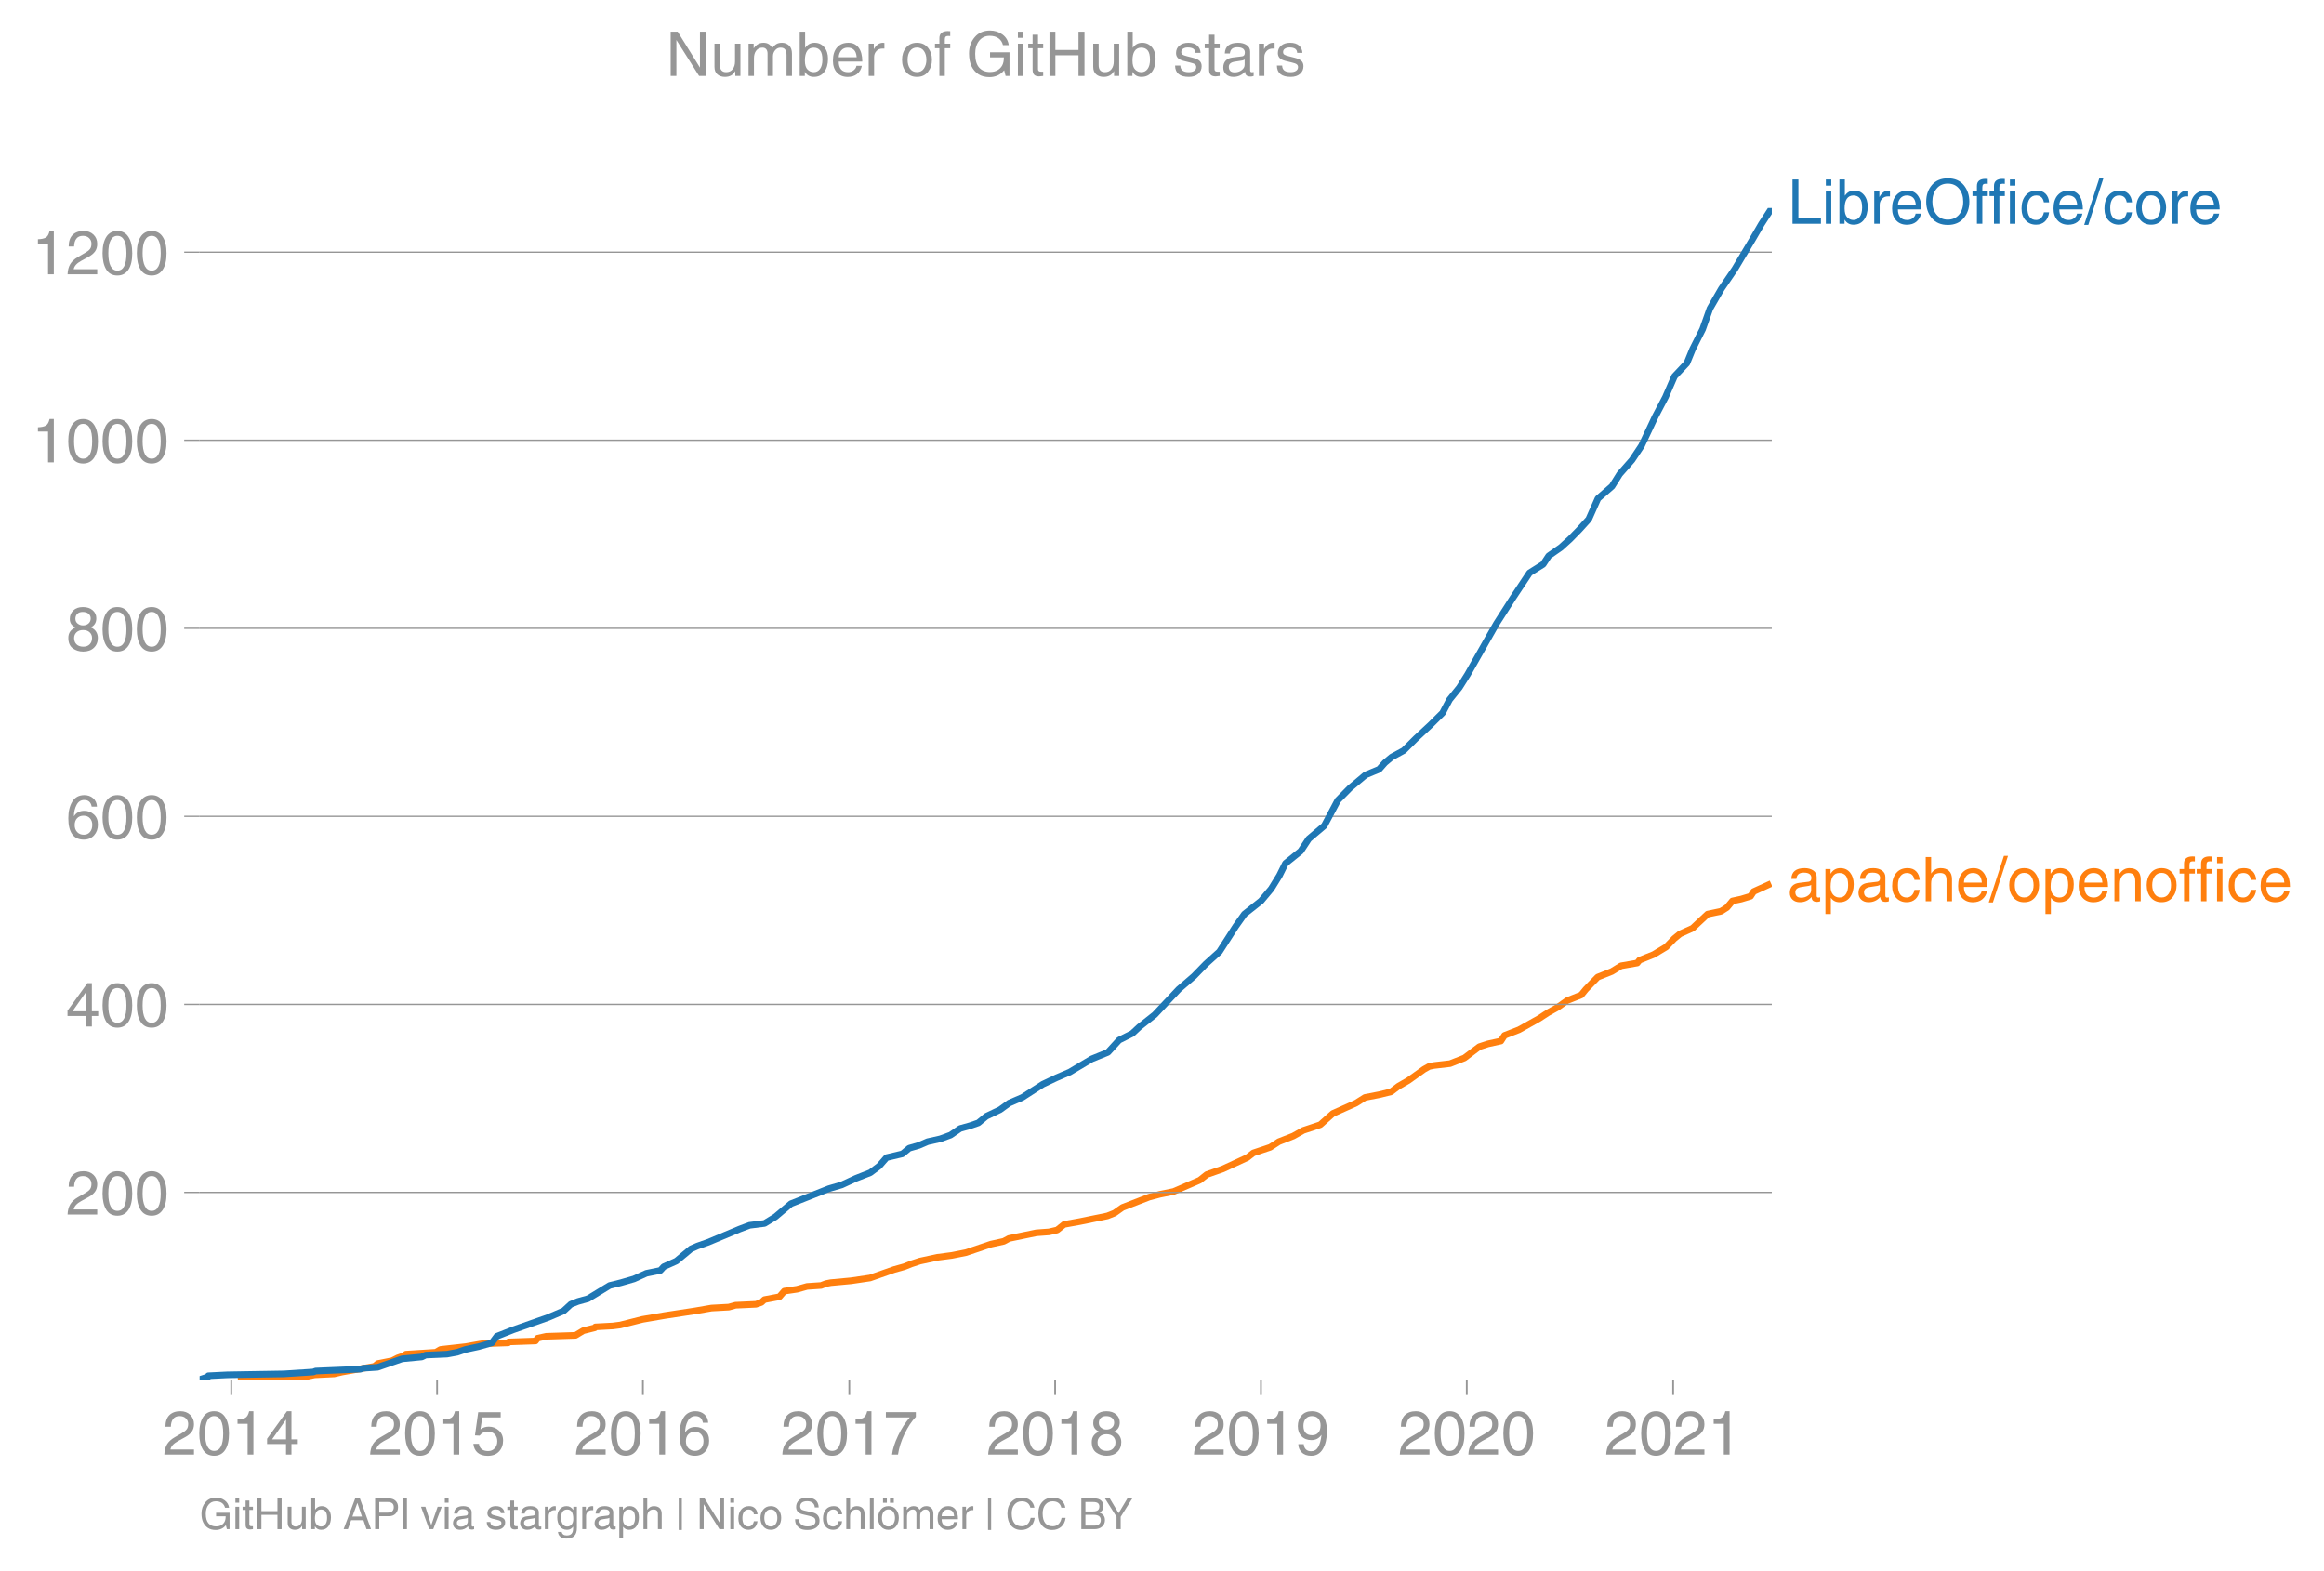
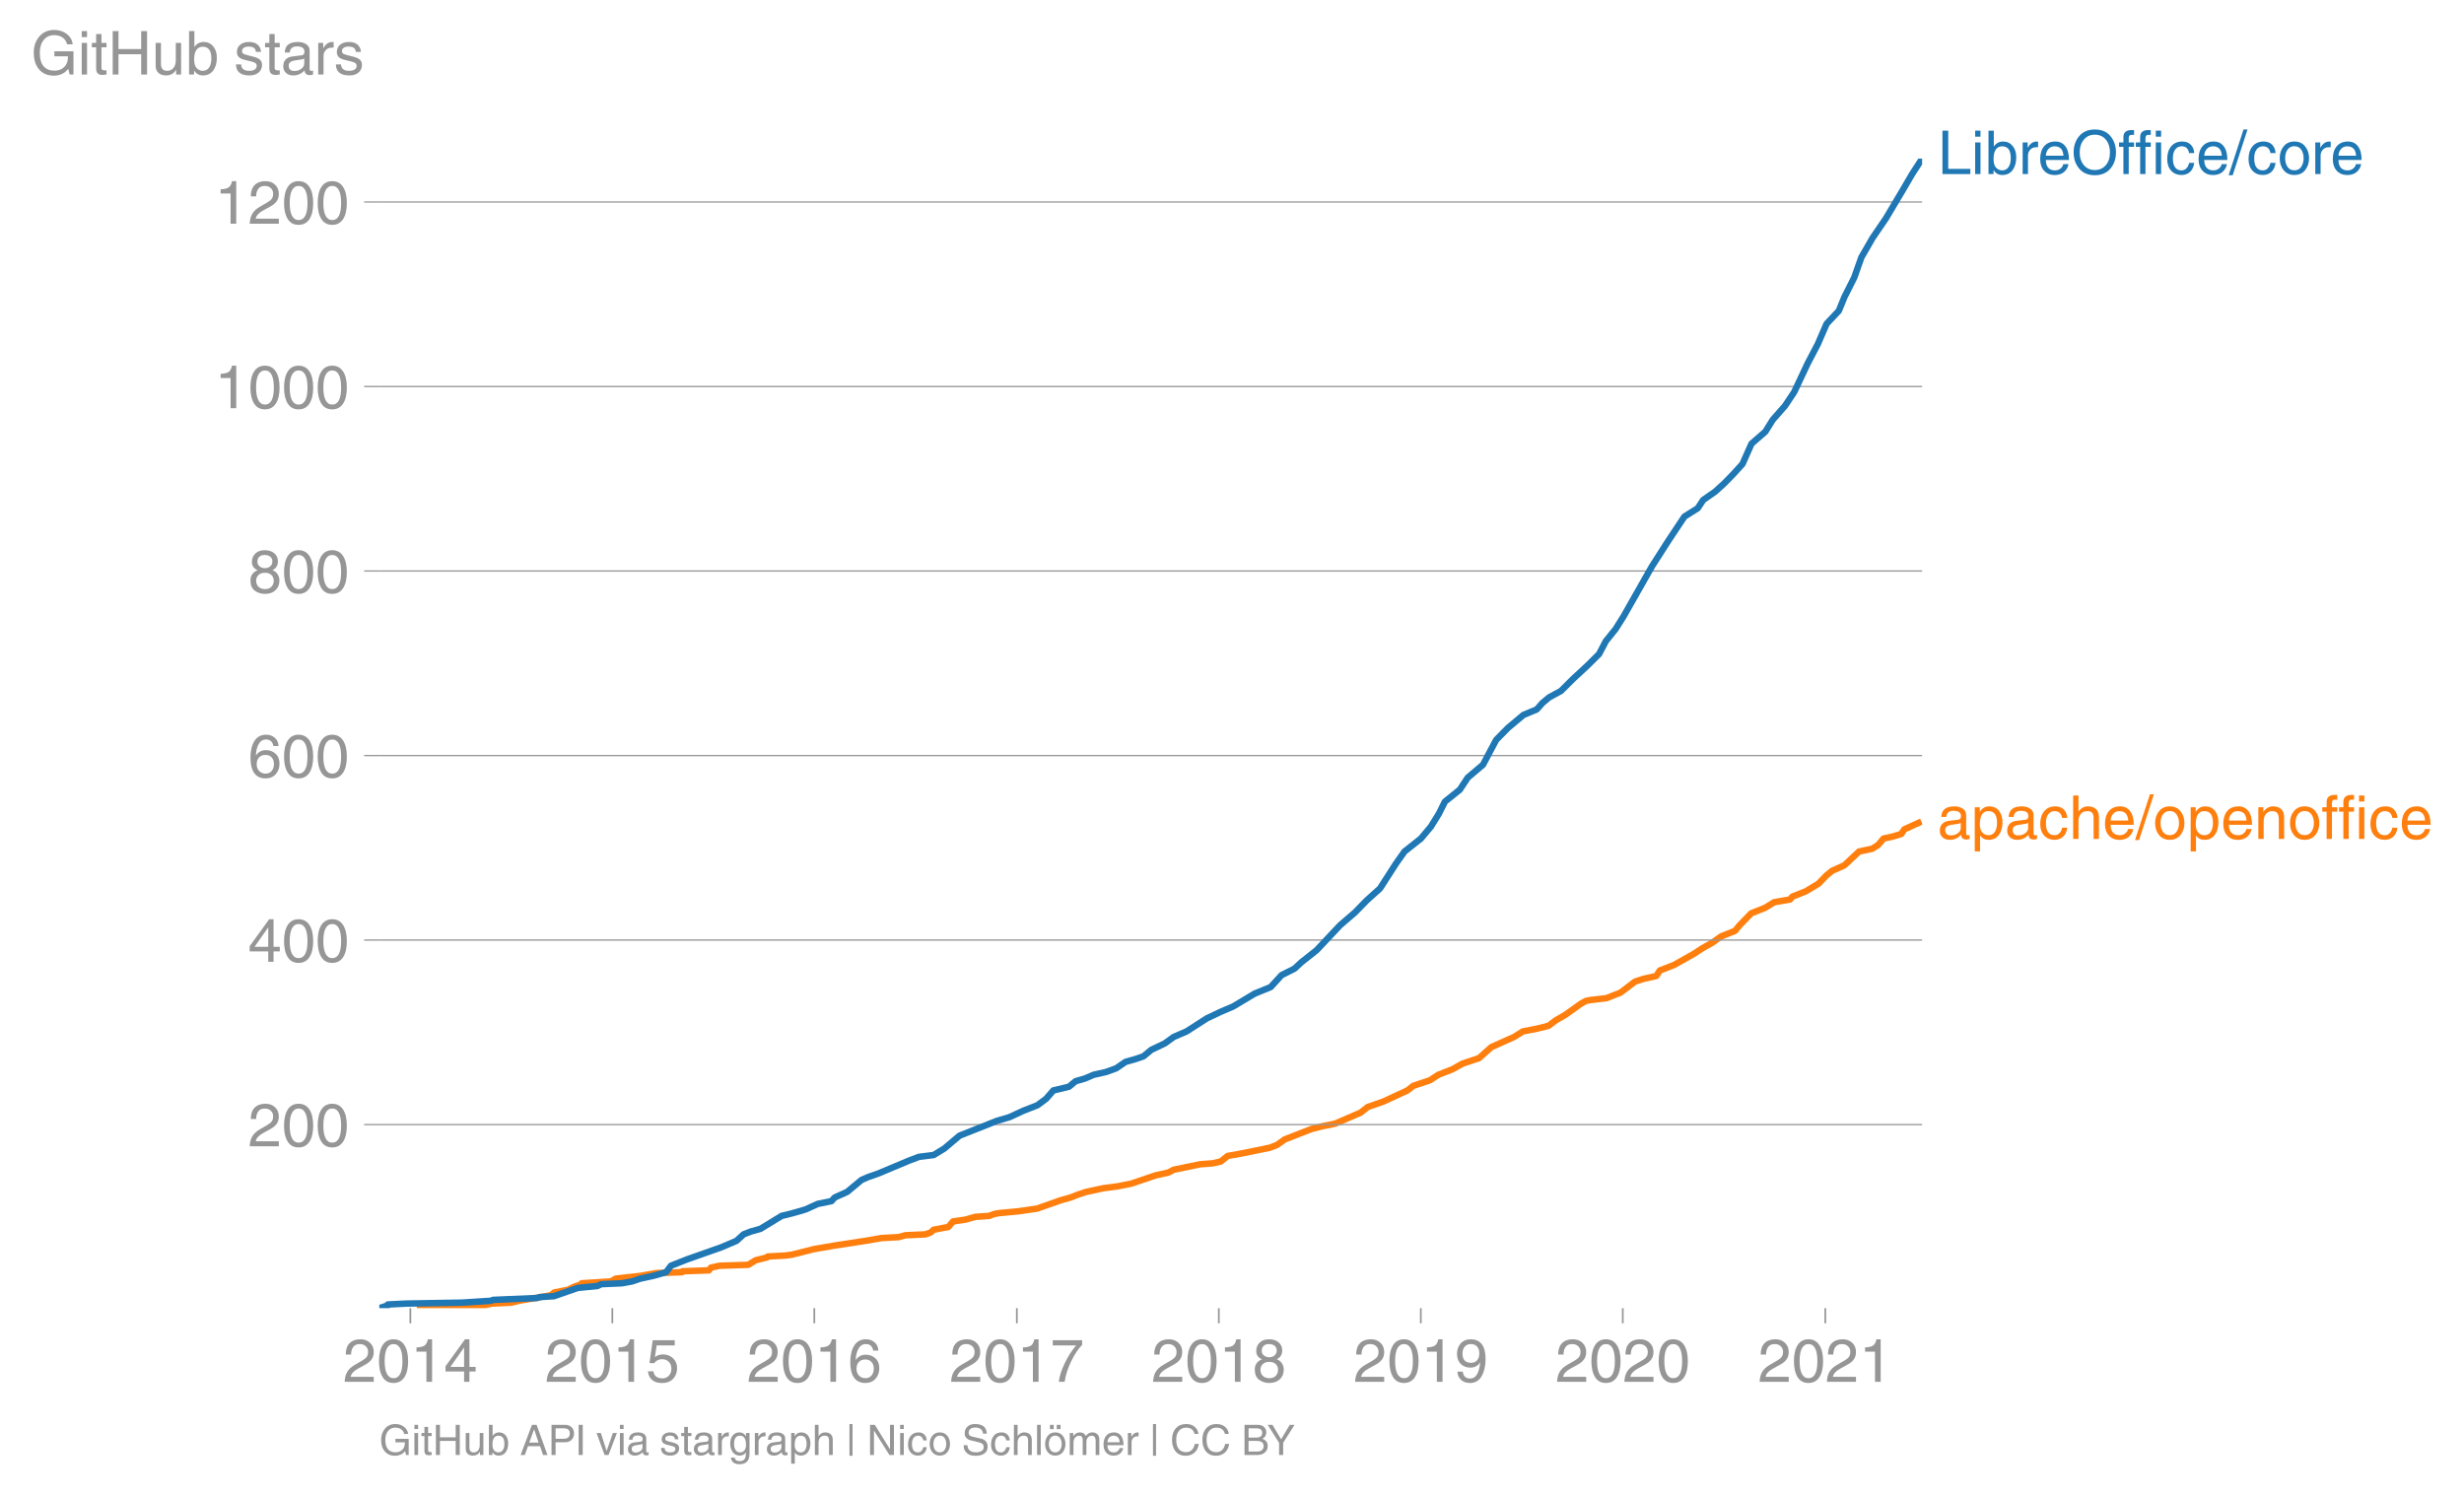
- <svg xmlns="http://www.w3.org/2000/svg" xmlns:xlink="http://www.w3.org/1999/xlink" height="475.58" viewBox="0 0 527.892 356.685" width="703.857">
+ <svg xmlns="http://www.w3.org/2000/svg" xmlns:xlink="http://www.w3.org/1999/xlink" height="461.542" viewBox="0 0 570.347 346.156" width="760.463">
  <defs>
    <style>*{stroke-linecap:butt;stroke-linejoin:round}</style>
  </defs>
  <g id="figure_1">
-     <path d="M0 356.685h527.892V0H0z" style="fill:none" id="patch_1" />
+     <path d="M0 346.156h570.347V0H0z" style="fill:none" id="patch_1" />
    <g id="axes_1">
-       <path d="M45.341 313.361h357.12V47.25H45.341z" style="fill:none" id="patch_2" />
-       <path clip-path="url(#p7c54fae172)" d="m54.774 313.361 8.078-.213 2.554-.214 4.014-.213 2.031-.427 4.441-.214 1.829-.427 7.317-1.282.788-.64 3.25-.641 1.256-.64 1.86-.642.007-.213 6.788-.427 1.082-.641 5.712-.64 3.622-.641 6.03-.214.114-.214 6.092-.213.482-.64 1.975-.428 6.641-.214 1.768-1.067 2.596-.641.144-.214 3.953-.213 1.677-.214 5.072-1.281 4.965-.855 6.99-1.067 3.716-.641 3.927-.214 1.527-.427 4.644-.213 1.242-.428.682-.64 3.404-.641 1.11-1.281 2.885-.428 2.276-.64 3.186-.214 1.112-.427 1.086-.214 4.594-.427 4.347-.64 5.463-1.923 2.288-.64 1.617-.641 1.942-.64 3.97-.855 3.255-.427 3.237-.641 5.667-1.922 2.916-.64 1.188-.642 6.199-1.281 2.89-.214 1.853-.427 1.607-1.281 3.56-.64 6.246-1.282 1.614-.641 1.809-1.281 6.051-2.35 2.415-.64 3.161-.641 5.917-2.563 1.615-1.282 3.659-1.281 5.541-2.563 1.371-1.068 3.826-1.281 1.98-1.282 3.278-1.281 2.271-1.281 3.841-1.282 2.88-2.563 5.256-2.35 2.03-1.28 3.317-.641 2.6-.641 1.7-1.281 2.224-1.282 3.59-2.563 1.14-.64 1.052-.214 3.7-.427 3.261-1.282 3.389-2.562 1.964-.641 2.93-.64.825-1.282 3.293-1.282 4.564-2.563 1.957-1.281 2.285-1.282 2.113-1.495 3.206-1.281 1.047-1.281 2.695-2.777 3.224-1.281 2.082-1.282 3.688-.64.503-.641 3.206-1.282 2.84-1.708 1.856-1.922 1.31-1.068 2.843-1.282 3.417-3.203 3.047-.641 1.354-.854 1.245-1.495 1.99-.427 2.127-.641.7-1.068 3.278-1.495h0" style="fill:none;stroke:#ff7f0e;stroke-linecap:square;stroke-width:1.5" id="line2d_1" />
+       <path d="M87.796 302.833h357.12V36.721H87.796z" style="fill:none" id="patch_2" />
+       <path clip-path="url(#p7bb3f7dc6f)" d="m97.229 302.833 8.078-.213 2.554-.214 4.014-.214 2.031-.427 4.441-.213 1.829-.428 7.317-1.28.788-.642 3.25-.64 1.256-.641 1.86-.64.007-.214 6.788-.428 1.082-.64 5.712-.641 3.622-.64 6.03-.214.114-.214 6.092-.213.482-.641 1.975-.427 6.641-.214 1.768-1.068 2.596-.64.144-.214 3.953-.214 1.677-.213 5.072-1.282 4.965-.854 6.99-1.068 3.716-.64 3.927-.214 1.527-.427 4.644-.214 1.242-.427.682-.64 3.404-.641 1.11-1.282 2.885-.427 2.276-.64 3.186-.214 1.112-.427 1.086-.214 4.594-.427 4.347-.64 5.463-1.923 2.288-.64 1.617-.641 1.942-.641 3.97-.854 3.255-.428 3.237-.64 5.667-1.922 2.916-.641 1.188-.64 6.199-1.282 2.89-.214 1.853-.427 1.607-1.281 3.56-.641 6.246-1.282 1.614-.64 1.809-1.282 6.051-2.35 2.415-.64 3.161-.64 5.917-2.563 1.615-1.282 3.659-1.281 5.541-2.563 1.371-1.068 3.826-1.281 1.98-1.282 3.278-1.281 2.271-1.282 3.841-1.281 2.88-2.563 5.256-2.35 2.03-1.28 3.317-.642 2.6-.64 1.7-1.282 2.224-1.281 3.59-2.563 1.14-.64 1.052-.214 3.7-.427 3.261-1.282 3.389-2.563 1.964-.64 2.93-.641.825-1.282 3.293-1.281 4.564-2.563 1.957-1.281 2.285-1.282 2.113-1.495 3.206-1.281 1.047-1.282 2.695-2.776 3.224-1.282 2.082-1.281 3.688-.64.503-.641 3.206-1.282 2.84-1.709 1.856-1.922 1.31-1.068 2.843-1.281 3.417-3.204 3.047-.64 1.354-.855 1.245-1.495 1.99-.427 2.127-.64.7-1.068 3.278-1.495h0" style="fill:none;stroke:#ff7f0e;stroke-linecap:square;stroke-width:1.5" id="line2d_1" />
      <g id="matplotlib.axis_1">
        <g id="xtick_1">
          <g id="line2d_2">
            <defs>
-               <path d="M0 0v3.5" id="mcffccc1b28" style="stroke:#969696;stroke-width:.4" />
-             </defs>
-             <use style="fill:#969696;stroke:#969696;stroke-width:.4" x="52.533" xlink:href="#mcffccc1b28" y="313.361" />
-           </g>
-           <g style="fill:#969696" transform="matrix(.14 0 0 -.14 36.962 330.41)" id="text_1">
+               <path d="M0 0v3.5" id="m86a8a49494" style="stroke:#969696;stroke-width:.4" />
+             </defs>
+             <use style="fill:#969696;stroke:#969696;stroke-width:.4" x="94.988" xlink:href="#m86a8a49494" y="302.833" />
+           </g>
+           <g style="fill:#969696" transform="matrix(.14 0 0 -.14 79.417 319.882)" id="text_1">
            <defs>
              <path d="M281 2888q0 793 409 1202 410 410 1148 410 618 0 1012-375t394-969q0-462-227-780-226-317-667-557l-775-425q-684-375-775-863h2444V0H166q25 634 275 1056t781 728l806 469q322 185 469 383t147 545q0 344-241 578-240 235-650 235-453 0-678-299-225-298-231-807H281z" id="HelveticaWorld-Regular-32" transform="scale(.01563)" />
              <path d="M2719 2188q0 903-239 1354-239 452-702 452-453 0-697-452-243-451-243-1354 0-875 240-1340 241-464 700-464 463 0 702 448 239 449 239 1356zm603 0q0-1107-400-1709-400-601-1144-601-772 0-1156 623-384 624-384 1687 0 1090 393 1701 394 611 1147 611 744 0 1144-608t400-1704z" id="HelveticaWorld-Regular-30" transform="scale(.01563)" />
              <path d="M2297 0h-600v3194H647v447q550 18 818 176 269 158 391 683h441V0z" id="HelveticaWorld-Regular-31" transform="scale(.01563)" />
              <path d="M678 1581h1447v2041h-12L678 1581zm2010-487V0h-563v1094H159v550l2063 2856h466V1581h659v-487h-659z" id="HelveticaWorld-Regular-34" transform="scale(.01563)" />
            </defs>
            <use xlink:href="#HelveticaWorld-Regular-32" />
            <use x="55.615" xlink:href="#HelveticaWorld-Regular-30" />
            <use x="111.23" xlink:href="#HelveticaWorld-Regular-31" />
            <use x="166.846" xlink:href="#HelveticaWorld-Regular-34" />
          </g>
        </g>
        <g id="xtick_2">
-           <use style="fill:#969696;stroke:#969696;stroke-width:.4" x="99.285" xlink:href="#mcffccc1b28" y="313.361" id="line2d_3" />
-           <g style="fill:#969696" transform="matrix(.14 0 0 -.14 83.714 330.41)" id="text_2">
+           <use style="fill:#969696;stroke:#969696;stroke-width:.4" x="141.74" xlink:href="#m86a8a49494" y="302.833" id="line2d_3" />
+           <g style="fill:#969696" transform="matrix(.14 0 0 -.14 126.17 319.882)" id="text_2">
            <defs>
              <path d="M941 2619q372 281 872 281 606 0 1042-403t436-1038q0-690-421-1139-420-448-1179-448-660 0-1041 323-381 324-444 918h582q43-363 284-555t669-192q415 0 681 287 266 288 266 735 0 456-279 731-278 275-718 275-500 0-835-428l-484 25 337 2406h2332v-544H1131L941 2619z" id="HelveticaWorld-Regular-35" transform="scale(.01563)" />
            </defs>
            <use xlink:href="#HelveticaWorld-Regular-32" />
            <use x="55.615" xlink:href="#HelveticaWorld-Regular-30" />
            <use x="111.23" xlink:href="#HelveticaWorld-Regular-31" />
            <use x="166.846" xlink:href="#HelveticaWorld-Regular-35" />
          </g>
        </g>
        <g id="xtick_3">
-           <use style="fill:#969696;stroke:#969696;stroke-width:.4" x="146.037" xlink:href="#mcffccc1b28" y="313.361" id="line2d_4" />
-           <g style="fill:#969696" transform="matrix(.14 0 0 -.14 130.467 330.41)" id="text_3">
+           <use style="fill:#969696;stroke:#969696;stroke-width:.4" x="188.492" xlink:href="#m86a8a49494" y="302.833" id="line2d_4" />
+           <g style="fill:#969696" transform="matrix(.14 0 0 -.14 172.922 319.882)" id="text_3">
            <defs>
              <path d="M903 1381q0-440 262-719 263-278 685-278 403 0 642 284 239 285 239 748 0 403-236 675t-670 272q-422 0-672-266t-250-716zm1766 1922q-63 344-255 517-192 174-520 174-519 0-791-507-272-506-278-1159l13-12q359 553 1068 553 566 0 988-375t422-1053q0-672-400-1118-400-445-1078-445-782 0-1188 556-406 557-406 1660 0 1062 415 1734 416 672 1247 672 538 0 910-321 372-320 403-876h-550z" id="HelveticaWorld-Regular-36" transform="scale(.01563)" />
            </defs>
            <use xlink:href="#HelveticaWorld-Regular-32" />
            <use x="55.615" xlink:href="#HelveticaWorld-Regular-30" />
            <use x="111.23" xlink:href="#HelveticaWorld-Regular-31" />
            <use x="166.846" xlink:href="#HelveticaWorld-Regular-36" />
          </g>
        </g>
        <g id="xtick_4">
-           <use style="fill:#969696;stroke:#969696;stroke-width:.4" x="192.917" xlink:href="#mcffccc1b28" y="313.361" id="line2d_5" />
-           <g style="fill:#969696" transform="matrix(.14 0 0 -.14 177.347 330.41)" id="text_4">
+           <use style="fill:#969696;stroke:#969696;stroke-width:.4" x="235.372" xlink:href="#m86a8a49494" y="302.833" id="line2d_5" />
+           <g style="fill:#969696" transform="matrix(.14 0 0 -.14 219.802 319.882)" id="text_4">
            <defs>
              <path d="M238 4403h3109v-494q-641-653-1172-1766Q1644 1031 1497 0H878q94 850 622 1954 528 1105 1213 1899H238v550z" id="HelveticaWorld-Regular-37" transform="scale(.01563)" />
            </defs>
            <use xlink:href="#HelveticaWorld-Regular-32" />
            <use x="55.615" xlink:href="#HelveticaWorld-Regular-30" />
            <use x="111.23" xlink:href="#HelveticaWorld-Regular-31" />
            <use x="166.846" xlink:href="#HelveticaWorld-Regular-37" />
          </g>
        </g>
        <g id="xtick_5">
-           <use style="fill:#969696;stroke:#969696;stroke-width:.4" x="239.67" xlink:href="#mcffccc1b28" y="313.361" id="line2d_6" />
-           <g style="fill:#969696" transform="matrix(.14 0 0 -.14 224.1 330.41)" id="text_5">
+           <use style="fill:#969696;stroke:#969696;stroke-width:.4" x="282.125" xlink:href="#m86a8a49494" y="302.833" id="line2d_6" />
+           <g style="fill:#969696" transform="matrix(.14 0 0 -.14 266.554 319.882)" id="text_5">
            <defs>
              <path d="M1766 2597q347 0 573 198 227 199 227 527 0 294-218 483-217 189-620 189-359 0-555-199-195-198-195-504 0-328 244-511t544-183zm6-484q-434 0-681-241t-247-591q0-403 250-650t712-247q410 0 655 247t245 657q0 350-245 587-245 238-689 238zm1378 1228q0-678-578-947 397-178 567-471 170-292 170-623 0-641-413-1032-412-390-1112-390-612 0-1076 336T244 1306q0 763 762 1082-609 243-609 875 0 531 361 884t1001 353q641 0 1016-333t375-826z" id="HelveticaWorld-Regular-38" transform="scale(.01563)" />
            </defs>
            <use xlink:href="#HelveticaWorld-Regular-32" />
            <use x="55.615" xlink:href="#HelveticaWorld-Regular-30" />
            <use x="111.23" xlink:href="#HelveticaWorld-Regular-31" />
            <use x="166.846" xlink:href="#HelveticaWorld-Regular-38" />
          </g>
        </g>
        <g id="xtick_6">
-           <use style="fill:#969696;stroke:#969696;stroke-width:.4" x="286.422" xlink:href="#mcffccc1b28" y="313.361" id="line2d_7" />
-           <g style="fill:#969696" transform="matrix(.14 0 0 -.14 270.851 330.41)" id="text_6">
+           <use style="fill:#969696;stroke:#969696;stroke-width:.4" x="328.877" xlink:href="#m86a8a49494" y="302.833" id="line2d_7" />
+           <g style="fill:#969696" transform="matrix(.14 0 0 -.14 313.306 319.882)" id="text_6">
            <defs>
              <path d="M1766 2009q384 0 624 259 241 260 241 766 0 416-228 688t-681 272q-391 0-632-275-240-275-240-738 0-472 225-722t691-250zm-82-506q-640 0-1028 397-387 397-387 1056 0 666 390 1105 391 439 1057 439 775 0 1175-522t400-1565q0-1082-410-1809-409-726-1225-726-637 0-987 358t-350 845h565q25-337 220-536 196-198 540-198 487 0 737 434 250 435 344 1247l-12 13q-363-538-1029-538z" id="HelveticaWorld-Regular-39" transform="scale(.01563)" />
            </defs>
            <use xlink:href="#HelveticaWorld-Regular-32" />
            <use x="55.615" xlink:href="#HelveticaWorld-Regular-30" />
            <use x="111.23" xlink:href="#HelveticaWorld-Regular-31" />
            <use x="166.846" xlink:href="#HelveticaWorld-Regular-39" />
          </g>
        </g>
        <g id="xtick_7">
-           <use style="fill:#969696;stroke:#969696;stroke-width:.4" x="333.174" xlink:href="#mcffccc1b28" y="313.361" id="line2d_8" />
-           <g style="fill:#969696" transform="matrix(.14 0 0 -.14 317.604 330.41)" id="text_7">
+           <use style="fill:#969696;stroke:#969696;stroke-width:.4" x="375.629" xlink:href="#m86a8a49494" y="302.833" id="line2d_8" />
+           <g style="fill:#969696" transform="matrix(.14 0 0 -.14 360.059 319.882)" id="text_7">
            <use xlink:href="#HelveticaWorld-Regular-32" />
            <use x="55.615" xlink:href="#HelveticaWorld-Regular-30" />
            <use x="111.23" xlink:href="#HelveticaWorld-Regular-32" />
            <use x="166.846" xlink:href="#HelveticaWorld-Regular-30" />
          </g>
        </g>
        <g id="xtick_8">
-           <use style="fill:#969696;stroke:#969696;stroke-width:.4" x="380.054" xlink:href="#mcffccc1b28" y="313.361" id="line2d_9" />
-           <g style="fill:#969696" transform="matrix(.14 0 0 -.14 364.484 330.41)" id="text_8">
+           <use style="fill:#969696;stroke:#969696;stroke-width:.4" x="422.509" xlink:href="#m86a8a49494" y="302.833" id="line2d_9" />
+           <g style="fill:#969696" transform="matrix(.14 0 0 -.14 406.939 319.882)" id="text_8">
            <use xlink:href="#HelveticaWorld-Regular-32" />
            <use x="55.615" xlink:href="#HelveticaWorld-Regular-30" />
            <use x="111.23" xlink:href="#HelveticaWorld-Regular-32" />
            <use x="166.846" xlink:href="#HelveticaWorld-Regular-31" />
          </g>
        </g>
      </g>
      <g id="matplotlib.axis_2">
        <g id="ytick_1">
-           <path clip-path="url(#p7c54fae172)" d="M45.341 270.86h357.12" style="fill:none;stroke:#969696;stroke-linecap:square;stroke-width:.3" id="line2d_10" />
+           <path clip-path="url(#p7bb3f7dc6f)" d="M87.796 260.332h357.12" style="fill:none;stroke:#969696;stroke-linecap:square;stroke-width:.3" id="line2d_10" />
          <g id="line2d_11">
            <defs>
-               <path d="M0 0h-3.5" id="m1370dc4ef8" style="stroke:#969696;stroke-width:.3" />
-             </defs>
-             <use style="fill:#969696;stroke:#969696;stroke-width:.3" x="45.341" xlink:href="#m1370dc4ef8" y="270.86" />
-           </g>
-           <g style="fill:#969696" transform="matrix(.14 0 0 -.14 14.985 275.885)" id="text_9">
+               <path d="M0 0h-3.5" id="mdfd2cd8c12" style="stroke:#969696;stroke-width:.3" />
+             </defs>
+             <use style="fill:#969696;stroke:#969696;stroke-width:.3" x="87.796" xlink:href="#mdfd2cd8c12" y="260.332" />
+           </g>
+           <g style="fill:#969696" transform="matrix(.14 0 0 -.14 57.44 265.357)" id="text_9">
            <use xlink:href="#HelveticaWorld-Regular-32" />
            <use x="55.615" xlink:href="#HelveticaWorld-Regular-30" />
            <use x="111.23" xlink:href="#HelveticaWorld-Regular-30" />
          </g>
        </g>
        <g id="ytick_2">
-           <path clip-path="url(#p7c54fae172)" d="M45.341 228.146h357.12" style="fill:none;stroke:#969696;stroke-linecap:square;stroke-width:.3" id="line2d_12" />
-           <use style="fill:#969696;stroke:#969696;stroke-width:.3" x="45.341" xlink:href="#m1370dc4ef8" y="228.146" id="line2d_13" />
-           <g style="fill:#969696" transform="matrix(.14 0 0 -.14 14.985 233.17)" id="text_10">
+           <path clip-path="url(#p7bb3f7dc6f)" d="M87.796 217.617h357.12" style="fill:none;stroke:#969696;stroke-linecap:square;stroke-width:.3" id="line2d_12" />
+           <use style="fill:#969696;stroke:#969696;stroke-width:.3" x="87.796" xlink:href="#mdfd2cd8c12" y="217.617" id="line2d_13" />
+           <g style="fill:#969696" transform="matrix(.14 0 0 -.14 57.44 222.642)" id="text_10">
            <use xlink:href="#HelveticaWorld-Regular-34" />
            <use x="55.615" xlink:href="#HelveticaWorld-Regular-30" />
            <use x="111.23" xlink:href="#HelveticaWorld-Regular-30" />
          </g>
        </g>
        <g id="ytick_3">
-           <path clip-path="url(#p7c54fae172)" d="M45.341 185.431h357.12" style="fill:none;stroke:#969696;stroke-linecap:square;stroke-width:.3" id="line2d_14" />
-           <use style="fill:#969696;stroke:#969696;stroke-width:.3" x="45.341" xlink:href="#m1370dc4ef8" y="185.431" id="line2d_15" />
-           <g style="fill:#969696" transform="matrix(.14 0 0 -.14 14.985 190.456)" id="text_11">
+           <path clip-path="url(#p7bb3f7dc6f)" d="M87.796 174.903h357.12" style="fill:none;stroke:#969696;stroke-linecap:square;stroke-width:.3" id="line2d_14" />
+           <use style="fill:#969696;stroke:#969696;stroke-width:.3" x="87.796" xlink:href="#mdfd2cd8c12" y="174.903" id="line2d_15" />
+           <g style="fill:#969696" transform="matrix(.14 0 0 -.14 57.44 179.928)" id="text_11">
            <use xlink:href="#HelveticaWorld-Regular-36" />
            <use x="55.615" xlink:href="#HelveticaWorld-Regular-30" />
            <use x="111.23" xlink:href="#HelveticaWorld-Regular-30" />
          </g>
        </g>
        <g id="ytick_4">
-           <path clip-path="url(#p7c54fae172)" d="M45.341 142.717h357.12" style="fill:none;stroke:#969696;stroke-linecap:square;stroke-width:.3" id="line2d_16" />
-           <use style="fill:#969696;stroke:#969696;stroke-width:.3" x="45.341" xlink:href="#m1370dc4ef8" y="142.717" id="line2d_17" />
-           <g style="fill:#969696" transform="matrix(.14 0 0 -.14 14.985 147.741)" id="text_12">
+           <path clip-path="url(#p7bb3f7dc6f)" d="M87.796 132.188h357.12" style="fill:none;stroke:#969696;stroke-linecap:square;stroke-width:.3" id="line2d_16" />
+           <use style="fill:#969696;stroke:#969696;stroke-width:.3" x="87.796" xlink:href="#mdfd2cd8c12" y="132.188" id="line2d_17" />
+           <g style="fill:#969696" transform="matrix(.14 0 0 -.14 57.44 137.213)" id="text_12">
            <use xlink:href="#HelveticaWorld-Regular-38" />
            <use x="55.615" xlink:href="#HelveticaWorld-Regular-30" />
            <use x="111.23" xlink:href="#HelveticaWorld-Regular-30" />
          </g>
        </g>
        <g id="ytick_5">
-           <path clip-path="url(#p7c54fae172)" d="M45.341 100.002h357.12" style="fill:none;stroke:#969696;stroke-linecap:square;stroke-width:.3" id="line2d_18" />
-           <use style="fill:#969696;stroke:#969696;stroke-width:.3" x="45.341" xlink:href="#m1370dc4ef8" y="100.002" id="line2d_19" />
-           <g style="fill:#969696" transform="matrix(.14 0 0 -.14 7.2 105.027)" id="text_13">
+           <path clip-path="url(#p7bb3f7dc6f)" d="M87.796 89.474h357.12" style="fill:none;stroke:#969696;stroke-linecap:square;stroke-width:.3" id="line2d_18" />
+           <use style="fill:#969696;stroke:#969696;stroke-width:.3" x="87.796" xlink:href="#mdfd2cd8c12" y="89.474" id="line2d_19" />
+           <g style="fill:#969696" transform="matrix(.14 0 0 -.14 49.655 94.498)" id="text_13">
            <use xlink:href="#HelveticaWorld-Regular-31" />
            <use x="55.615" xlink:href="#HelveticaWorld-Regular-30" />
            <use x="111.23" xlink:href="#HelveticaWorld-Regular-30" />
            <use x="166.846" xlink:href="#HelveticaWorld-Regular-30" />
          </g>
        </g>
        <g id="ytick_6">
-           <path clip-path="url(#p7c54fae172)" d="M45.341 57.287h357.12" style="fill:none;stroke:#969696;stroke-linecap:square;stroke-width:.3" id="line2d_20" />
-           <use style="fill:#969696;stroke:#969696;stroke-width:.3" x="45.341" xlink:href="#m1370dc4ef8" y="57.287" id="line2d_21" />
-           <g style="fill:#969696" transform="matrix(.14 0 0 -.14 7.2 62.312)" id="text_14">
+           <path clip-path="url(#p7bb3f7dc6f)" d="M87.796 46.759h357.12" style="fill:none;stroke:#969696;stroke-linecap:square;stroke-width:.3" id="line2d_20" />
+           <use style="fill:#969696;stroke:#969696;stroke-width:.3" x="87.796" xlink:href="#mdfd2cd8c12" y="46.759" id="line2d_21" />
+           <g style="fill:#969696" transform="matrix(.14 0 0 -.14 49.655 51.784)" id="text_14">
            <use xlink:href="#HelveticaWorld-Regular-31" />
            <use x="55.615" xlink:href="#HelveticaWorld-Regular-32" />
            <use x="111.23" xlink:href="#HelveticaWorld-Regular-30" />
            <use x="166.846" xlink:href="#HelveticaWorld-Regular-30" />
          </g>
        </g>
-       </g>
-       <path clip-path="url(#p7c54fae172)" d="m45.341 313.361 1.972-.64.01-.214 4.315-.213 12.818-.214 6.7-.427.553-.214 10.181-.427.574-.214 3.295-.213 5.574-1.922 4.477-.427.89-.428 4.834-.213 2.31-.427 1.902-.641 2.977-.64 3.008-.855 1.12-1.495 3.78-1.495 7.89-2.776 3.508-1.495 1.629-1.495 1.624-.641 2.292-.64 4.894-2.99 2.593-.642 2.948-.854 2.811-1.281 3.172-.641.776-.854 2.858-1.282 3.34-2.776 1.462-.641 2.431-.854 7.137-2.99 2.263-.855 3.408-.427 2.448-1.495 3.548-2.99 8.62-3.417 2.91-.854 3.228-1.495 3.273-1.282 2.006-1.495 1.674-1.922 3.6-.854 1.544-1.282 2.203-.64 1.99-.855 2.86-.64 2.34-.855 2.188-1.495 2.278-.64 1.85-.641 1.81-1.495 3.129-1.495 2.065-1.495 2.975-1.282 4.644-2.99 3.146-1.495 2.984-1.281 5.002-2.99 3.678-1.495 2.54-2.776 2.982-1.496 1.613-1.495 3.508-2.776 5.423-5.766 3.476-2.99 2.702-2.777 3.084-2.776 3.703-5.767 1.968-2.776 3.779-2.99 2.33-2.777 1.848-2.99 1.38-2.776 3.455-2.777 1.826-2.776 3.531-2.99 3.067-5.767 2.736-2.776 3.565-2.99 3.086-1.282 1.32-1.495 1.529-1.281 2.746-1.495 2.793-2.776 3.23-2.99 2.802-2.777 1.57-2.99 2.244-2.776 1.879-2.99 6.547-11.533 3.687-5.767 3.83-5.766 3.077-1.922 1.27-1.923 2.757-1.922 2.114-1.922 2.087-2.136 2.135-2.349 2.09-4.699 3.196-2.776 1.737-2.776 2.818-3.204 2.135-3.204 3.114-6.62 2.35-4.485 2.038-4.7 2.819-2.99 1.307-3.203 2.258-4.485 1.665-4.698 2.586-4.485 3.06-4.485 3.946-6.621 2.113-3.63 2.35-3.632h0" style="fill:none;stroke:#1f77b4;stroke-linecap:square;stroke-width:1.5" id="line2d_22" />
-       <g style="fill:#1f77b4" transform="matrix(.14 0 0 -.14 406.032 50.825)" id="text_15">
+         <g style="fill:#969696" transform="matrix(.14 0 0 -.14 7.2 17.25)" id="text_15">
+           <defs>
+             <path d="M2463 2456h2018V0h-403l-150 594q-294-375-691-546-396-170-824-170-691 0-1155 301-464 302-721 833-256 532-256 1326 0 990 589 1684t1586 694q744 0 1300-416 557-416 647-1100h-600q-109 453-462 709-353 257-916 257-678 0-1091-511-412-511-412-1352 0-978 409-1436 410-458 1119-458 463 0 783 183t492 497q172 314 172 836H2463v531z" id="HelveticaWorld-Regular-47" transform="scale(.01563)" />
+             <path d="M422 3956v638h562v-638H422zM984 0H422v3347h562V0z" id="HelveticaWorld-Regular-69" transform="scale(.01563)" />
+             <path d="M1100 2881V703q0-128 70-195 71-67 252-67h216V0q-307-44-422-44-353 0-516 169-162 169-162 547v2209H84v466h454v934h562v-934h538v-466h-538z" id="HelveticaWorld-Regular-74" transform="scale(.01563)" />
+             <path d="M4153 0h-622v2144H1131V0H519v4594h612V2694h2400v1900h622V0z" id="HelveticaWorld-Regular-48" transform="scale(.01563)" />
+             <path d="M391 3347h562V1125q0-369 167-552 168-182 480-182 434 0 678 307 244 308 244 805v1844h562V0h-531v488l-12 12Q2222-97 1478-97q-481 0-784 262-303 263-303 776v2406z" id="HelveticaWorld-Regular-75" transform="scale(.01563)" />
+             <path d="M2778 1684q0 672-238 963-237 291-677 291-447-7-676-349-228-342-228-989 0-659 275-934t641-275q416 0 659 342 244 342 244 951zM422 0v4594h562V2925h13q359 519 969 519 625 0 1009-464t384-1208q0-838-388-1354Q2584-97 1888-97q-613 0-922 513h-13V0H422z" id="HelveticaWorld-Regular-62" transform="scale(.01563)" />
+             <path d="M2309 2394q-12 300-214 431-201 131-579 131-275 0-471-122-195-121-195-350 0-181 115-267 116-86 501-183l556-140q506-128 723-327 218-198 218-554 0-494-361-802T1638-97Q934-97 573 195q-360 293-367 880h544q13-347 230-516 217-168 651-168 353 0 561 140 208 141 208 391 0 178-135 284-134 107-531 197l-653 160q-397 100-586 298t-189 514q0 494 353 781 354 288 922 288 607 0 930-296 323-295 342-754h-544z" id="HelveticaWorld-Regular-73" transform="scale(.01563)" />
+             <path d="M2456 1709q-62-65-245-106-183-40-683-106-369-44-542-182-173-137-173-362 0-275 146-428 147-153 469-153 403 0 715 229 313 230 313 558v550zM397 2328q19 566 367 841 349 275 1014 275 531 0 890-241 360-240 360-694V581q0-197 178-197 72 0 185 25V0q-153-63-319-63-288 0-429 123-140 124-146 387Q2016-97 1288-97q-475 0-763 269-287 269-287 700 0 441 250 712 250 272 728 329l993 121q269 41 269 397 0 263-195 403-195 141-592 141-353 0-543-156-189-156-226-491H397z" id="HelveticaWorld-Regular-61" transform="scale(.01563)" />
+             <path d="M984 0H422v3347h531v-556h13q365 653 940 653 91 0 147-19v-584h-209q-378 0-619-257-241-256-241-637V0z" id="HelveticaWorld-Regular-72" transform="scale(.01563)" />
+           </defs>
+           <use xlink:href="#HelveticaWorld-Regular-47" />
+           <use x="77.1" xlink:href="#HelveticaWorld-Regular-69" />
+           <use x="99.121" xlink:href="#HelveticaWorld-Regular-74" />
+           <use x="126.807" xlink:href="#HelveticaWorld-Regular-48" />
+           <use x="199.805" xlink:href="#HelveticaWorld-Regular-75" />
+           <use x="254.59" xlink:href="#HelveticaWorld-Regular-62" />
+           <use x="311.084" xlink:href="#HelveticaWorld-Regular-20" />
+           <use x="335.498" xlink:href="#HelveticaWorld-Regular-73" />
+           <use x="385.498" xlink:href="#HelveticaWorld-Regular-74" />
+           <use x="413.184" xlink:href="#HelveticaWorld-Regular-61" />
+           <use x="468.115" xlink:href="#HelveticaWorld-Regular-72" />
+           <use x="500.684" xlink:href="#HelveticaWorld-Regular-73" />
+         </g>
+       </g>
+       <path clip-path="url(#p7bb3f7dc6f)" d="m87.796 302.833 1.972-.64.01-.214 4.315-.214 12.818-.213 6.7-.428.553-.213 10.181-.427.574-.214 3.295-.213 5.574-1.923 4.477-.427.89-.427 4.834-.213 2.31-.428 1.902-.64 2.977-.641 3.008-.854 1.12-1.495 3.78-1.495 7.89-2.777 3.508-1.495 1.629-1.495 1.624-.64 2.292-.641 4.894-2.99 2.593-.64 2.948-.855 2.811-1.282 3.172-.64.776-.855 2.858-1.281 3.34-2.777 1.462-.64 2.431-.855 7.137-2.99 2.263-.854 3.408-.427 2.448-1.495 3.548-2.99 8.62-3.417 2.91-.855 3.228-1.495 3.273-1.281 2.006-1.495 1.674-1.922 3.6-.854 1.544-1.282 2.203-.64 1.99-.855 2.86-.64 2.34-.855 2.188-1.495 2.278-.64 1.85-.641 1.81-1.495 3.129-1.495 2.065-1.495 2.975-1.282 4.644-2.99 3.146-1.495 2.984-1.281 5.002-2.99 3.678-1.495 2.54-2.777 2.982-1.495 1.613-1.495 3.508-2.776 5.423-5.767 3.476-2.99 2.702-2.776 3.084-2.777 3.703-5.766 1.968-2.777 3.779-2.99 2.33-2.776 1.848-2.99 1.38-2.777 3.455-2.776 1.826-2.776 3.531-2.99 3.067-5.767 2.736-2.776 3.565-2.99 3.086-1.282 1.32-1.495 1.529-1.281 2.746-1.495 2.793-2.777 3.23-2.99 2.802-2.776 1.57-2.99 2.244-2.777 1.879-2.99 6.547-11.533 3.687-5.766 3.83-5.767 3.077-1.922 1.27-1.922 2.757-1.922 2.114-1.922 2.087-2.136 2.135-2.35 2.09-4.698 3.196-2.776 1.737-2.777 2.818-3.203 2.135-3.204 3.114-6.62 2.35-4.486 2.038-4.698 2.819-2.99 1.307-3.204 2.258-4.485 1.665-4.699 2.586-4.485 3.06-4.485 3.946-6.62 2.113-3.631 2.35-3.63h0" style="fill:none;stroke:#1f77b4;stroke-linecap:square;stroke-width:1.5" id="line2d_22" />
+       <g style="fill:#1f77b4" transform="matrix(.14 0 0 -.14 448.487 40.297)" id="text_16">
        <defs>
          <path d="M1131 550h2338V0H519v4594h612V550z" id="HelveticaWorld-Regular-4c" transform="scale(.01563)" />
-           <path d="M422 3956v638h562v-638H422zM984 0H422v3347h562V0z" id="HelveticaWorld-Regular-69" transform="scale(.01563)" />
-           <path d="M2778 1684q0 672-238 963-237 291-677 291-447-7-676-349-228-342-228-989 0-659 275-934t641-275q416 0 659 342 244 342 244 951zM422 0v4594h562V2925h13q359 519 969 519 625 0 1009-464t384-1208q0-838-388-1354Q2584-97 1888-97q-613 0-922 513h-13V0H422z" id="HelveticaWorld-Regular-62" transform="scale(.01563)" />
-           <path d="M984 0H422v3347h531v-556h13q365 653 940 653 91 0 147-19v-584h-209q-378 0-619-257-241-256-241-637V0z" id="HelveticaWorld-Regular-72" transform="scale(.01563)" />
          <path d="M2719 1941q-44 543-288 770-243 227-647 227-409 0-661-288-251-287-267-709h1863zm537-891q-93-519-509-859-366-288-963-294-703 6-1116 461-412 455-412 1223 0 882 425 1372 425 491 1182 491 678 0 1059-507 381-506 381-1446H856q0-525 244-813 244-287 731-287 344 0 591 207 247 208 272 452h562z" id="HelveticaWorld-Regular-65" transform="scale(.01563)" />
          <path d="M4091 2297q0 806-427 1337-426 532-1173 532-738 0-1169-532-431-531-431-1337 0-831 437-1350 438-519 1163-519 709 0 1154 506 446 507 446 1363zm637 0q0-1028-594-1724-593-695-1643-695-1057 0-1649 695-592 696-592 1724 0 1031 592 1725t1649 694q1081 0 1659-707 578-706 578-1712z" id="HelveticaWorld-Regular-4f" transform="scale(.01563)" />
          <path d="M1100 2881V0H538v2881H78v466h460v575q0 378 229 557 230 180 642 180 141 0 254-12v-506q-100 12-229 12-187 0-261-92-73-92-73-298v-416h563v-466h-563z" id="HelveticaWorld-Regular-66" transform="scale(.01563)" />
          <path d="M2534 2222q-121 716-793 716-416 0-669-333t-253-927q0-647 234-967 235-320 681-320 300 0 519 220t281 573h544q-84-621-439-951T1722-97q-659 0-1081 451-422 452-422 1227 0 850 422 1356 422 507 1184 507 556 0 886-333t367-889h-544z" id="HelveticaWorld-Regular-63" transform="scale(.01563)" />
          <path d="M319-122h-428l1575 4838h422L319-122z" id="HelveticaWorld-Regular-2f" transform="scale(.01563)" />
          <path d="M813 1678q0-559 253-920t718-361q482 0 732 378t250 903q0 531-250 901-250 371-732 371-446 0-709-349-262-348-262-923zm-575 0q0 747 415 1256 416 510 1131 510 732 0 1144-516 413-515 413-1250 0-737-410-1256Q2522-97 1784-97q-709 0-1128 503-418 503-418 1272z" id="HelveticaWorld-Regular-6f" transform="scale(.01563)" />
        </defs>
        <use xlink:href="#HelveticaWorld-Regular-4c" />
        <use x="55.615" xlink:href="#HelveticaWorld-Regular-69" />
        <use x="77.637" xlink:href="#HelveticaWorld-Regular-62" />
        <use x="134.131" xlink:href="#HelveticaWorld-Regular-72" />
        <use x="165.699" xlink:href="#HelveticaWorld-Regular-65" />
        <use x="221.119" xlink:href="#HelveticaWorld-Regular-4f" />
        <use x="298.902" xlink:href="#HelveticaWorld-Regular-66" />
        <use x="326.588" xlink:href="#HelveticaWorld-Regular-66" />
        <use x="354.273" xlink:href="#HelveticaWorld-Regular-69" />
        <use x="376.295" xlink:href="#HelveticaWorld-Regular-63" />
        <use x="427.564" xlink:href="#HelveticaWorld-Regular-65" />
        <use x="482.984" xlink:href="#HelveticaWorld-Regular-2f" />
        <use x="510.768" xlink:href="#HelveticaWorld-Regular-63" />
        <use x="562.037" xlink:href="#HelveticaWorld-Regular-6f" />
        <use x="617.945" xlink:href="#HelveticaWorld-Regular-72" />
        <use x="649.514" xlink:href="#HelveticaWorld-Regular-65" />
      </g>
-       <g style="fill:#ff7f0e" transform="matrix(.14 0 0 -.14 406.032 204.73)" id="text_16">
+       <g style="fill:#ff7f0e" transform="matrix(.14 0 0 -.14 448.487 194.203)" id="text_17">
        <defs>
-           <path d="M2456 1709q-62-65-245-106-183-40-683-106-369-44-542-182-173-137-173-362 0-275 146-428 147-153 469-153 403 0 715 229 313 230 313 558v550zM397 2328q19 566 367 841 349 275 1014 275 531 0 890-241 360-240 360-694V581q0-197 178-197 72 0 185 25V0q-153-63-319-63-288 0-429 123-140 124-146 387Q2016-97 1288-97q-475 0-763 269-287 269-287 700 0 441 250 712 250 272 728 329l993 121q269 41 269 397 0 263-195 403-195 141-592 141-353 0-543-156-189-156-226-491H397z" id="HelveticaWorld-Regular-61" transform="scale(.01563)" />
          <path d="M959 1516q0-538 262-832 263-293 654-293 428 0 665 348 238 349 238 945 0 654-228 954t-687 300q-447 0-676-352-228-352-228-1070zM422 3347h531v-472h13q359 569 1000 569 647 0 1020-471 373-470 373-1201 0-819-381-1344T1888-97q-582 0-891 450h-13v-1678H422v4672z" id="HelveticaWorld-Regular-70" transform="scale(.01563)" />
          <path d="M3150 0h-566v2188q0 403-156 576-156 174-509 174-435 0-685-282-250-281-250-831V0H422v4594h562V2900h13q384 544 981 544 550 0 861-288 311-287 311-878V0z" id="HelveticaWorld-Regular-68" transform="scale(.01563)" />
          <path d="M3150 0h-566v2059q0 475-166 677-165 202-549 202-378 0-632-288-253-287-253-825V0H422v3347h531v-472h13q397 569 1012 569 569 0 870-302 302-301 302-864V0z" id="HelveticaWorld-Regular-6e" transform="scale(.01563)" />
        </defs>
        <use xlink:href="#HelveticaWorld-Regular-61" />
        <use x="54.932" xlink:href="#HelveticaWorld-Regular-70" />
        <use x="111.426" xlink:href="#HelveticaWorld-Regular-61" />
        <use x="166.357" xlink:href="#HelveticaWorld-Regular-63" />
        <use x="217.627" xlink:href="#HelveticaWorld-Regular-68" />
        <use x="272.803" xlink:href="#HelveticaWorld-Regular-65" />
        <use x="328.223" xlink:href="#HelveticaWorld-Regular-2f" />
        <use x="356.006" xlink:href="#HelveticaWorld-Regular-6f" />
        <use x="411.914" xlink:href="#HelveticaWorld-Regular-70" />
        <use x="468.408" xlink:href="#HelveticaWorld-Regular-65" />
        <use x="523.828" xlink:href="#HelveticaWorld-Regular-6e" />
        <use x="579.004" xlink:href="#HelveticaWorld-Regular-6f" />
        <use x="634.912" xlink:href="#HelveticaWorld-Regular-66" />
        <use x="662.598" xlink:href="#HelveticaWorld-Regular-66" />
        <use x="690.283" xlink:href="#HelveticaWorld-Regular-69" />
        <use x="712.305" xlink:href="#HelveticaWorld-Regular-63" />
        <use x="763.574" xlink:href="#HelveticaWorld-Regular-65" />
      </g>
-       <g style="fill:#969696" transform="matrix(.09716 0 0 -.09716 45.341 347.346)" id="text_17">
+       <g style="fill:#969696" transform="matrix(.09716 0 0 -.09716 87.796 336.817)" id="text_18">
        <defs>
-           <path d="M2463 2456h2018V0h-403l-150 594q-294-375-691-546-396-170-824-170-691 0-1155 301-464 302-721 833-256 532-256 1326 0 990 589 1684t1586 694q744 0 1300-416 557-416 647-1100h-600q-109 453-462 709-353 257-916 257-678 0-1091-511-412-511-412-1352 0-978 409-1436 410-458 1119-458 463 0 783 183t492 497q172 314 172 836H2463v531z" id="HelveticaWorld-Regular-47" transform="scale(.01563)" />
-           <path d="M1100 2881V703q0-128 70-195 71-67 252-67h216V0q-307-44-422-44-353 0-516 169-162 169-162 547v2209H84v466h454v934h562v-934h538v-466h-538z" id="HelveticaWorld-Regular-74" transform="scale(.01563)" />
-           <path d="M4153 0h-622v2144H1131V0H519v4594h612V2694h2400v1900h622V0z" id="HelveticaWorld-Regular-48" transform="scale(.01563)" />
-           <path d="M391 3347h562V1125q0-369 167-552 168-182 480-182 434 0 678 307 244 308 244 805v1844h562V0h-531v488l-12 12Q2222-97 1478-97q-481 0-784 262-303 263-303 776v2406z" id="HelveticaWorld-Regular-75" transform="scale(.01563)" />
          <path d="m2816 1888-678 2021h-13l-737-2021h1428zm-1619-550L716 0H78l1728 4594h703L4172 0h-678l-453 1338H1197z" id="HelveticaWorld-Regular-41" transform="scale(.01563)" />
          <path d="M1141 2472h1234q466 0 700 204 234 205 234 621 0 372-225 569t-684 197H1141V2472zm0-2472H519v4594h2065q616 0 991-358t375-933q0-597-363-980-362-382-1003-382H1141V0z" id="HelveticaWorld-Regular-50" transform="scale(.01563)" />
          <path d="M1141 0H519v4594h622V0z" id="HelveticaWorld-Regular-49" transform="scale(.01563)" />
          <path d="M2522 3347h616L1863 0h-604L38 3347h653l872-2725h12l947 2725z" id="HelveticaWorld-Regular-76" transform="scale(.01563)" />
-           <path d="M2309 2394q-12 300-214 431-201 131-579 131-275 0-471-122-195-121-195-350 0-181 115-267 116-86 501-183l556-140q506-128 723-327 218-198 218-554 0-494-361-802T1638-97Q934-97 573 195q-360 293-367 880h544q13-347 230-516 217-168 651-168 353 0 561 140 208 141 208 391 0 178-135 284-134 107-531 197l-653 160q-397 100-586 298t-189 514q0 494 353 781 354 288 922 288 607 0 930-296 323-295 342-754h-544z" id="HelveticaWorld-Regular-73" transform="scale(.01563)" />
          <path d="M831 1684q0-615 244-954t659-339q404 0 660 293 256 294 256 832 0 706-224 1064-223 358-679 358-459 0-688-305-228-305-228-949zM3188 191q0-807-388-1203-387-397-1169-397-562 0-895 259T353-409h563q43-244 226-388t530-144q472 0 712 254 241 253 241 821v238h-12Q2297-97 1722-97q-716 0-1094 528T250 1772q0 744 381 1208 382 464 1013 464 634 0 1000-569h12v472h532V191z" id="HelveticaWorld-Regular-67" transform="scale(.01563)" />
          <path d="M603 4716h466V-122H603v4838z" id="HelveticaWorld-Regular-7c" transform="scale(.01563)" />
          <path d="M3559 4594h600V0h-690L1125 3713h-12V0H519v4594h728L3547 884h12v3710z" id="HelveticaWorld-Regular-4e" transform="scale(.01563)" />
          <path d="M3225 3250q-19 438-327 686-307 248-810 248-507 0-779-208-271-207-271-598 0-209 118-359 119-150 425-222l1313-300q531-116 787-440 257-323 257-788 0-681-500-1036T2138-122q-610 0-962 156-351 157-623 497-272 341-272 953h582q0-512 340-794 341-281 928-281 569 0 886 202t317 573q0 338-189 505t-739 295l-990 232q-494 112-738 392t-244 689q0 619 417 1019 418 400 1165 400 843 0 1301-352 458-351 492-1114h-584z" id="HelveticaWorld-Regular-53" transform="scale(.01563)" />
          <path d="M984 0H422v4594h562V0z" id="HelveticaWorld-Regular-6c" transform="scale(.01563)" />
          <path d="M813 1678q0-559 253-920t718-361q482 0 732 378t250 903q0 531-250 901-250 371-732 371-446 0-709-349-262-348-262-923zm-575 0q0 747 415 1256 416 510 1131 510 732 0 1144-516 413-515 413-1250 0-737-410-1256Q2522-97 1784-97q-709 0-1128 503-418 503-418 1272zm2351 2266h-575v650h575v-650zm-1038 0H976v650h575v-650z" id="HelveticaWorld-Regular-f6" transform="scale(.01563)" />
          <path d="M422 3347h531v-472h13q378 569 1012 569 628 0 891-544 240 294 465 419t557 125q434 0 735-285 302-284 302-843V0h-562v2163q0 390-147 582-147 193-475 193-331 0-560-269-228-269-228-628V0h-562v2316q0 290-135 456-134 166-390 166-403 0-644-300t-241-813V0H422v3347z" id="HelveticaWorld-Regular-6d" transform="scale(.01563)" />
          <path d="M3713 3213q-104 468-434 710-329 243-854 243-678 0-1091-493-412-492-412-1329 0-969 390-1443 391-473 1132-473 487 0 838 323 352 324 474 940h603q-121-885-671-1349T2350-122q-941 0-1505 647T281 2322q0 1109 589 1751 589 643 1555 643 800 0 1297-413 497-412 591-1090h-600z" id="HelveticaWorld-Regular-43" transform="scale(.01563)" />
          <path d="M519 4594h2015q594 0 947-322t353-834q0-310-155-565-154-254-460-395 428-162 629-431 202-269 202-691 0-593-428-975Q3194 0 2491 0H519v4594zm612-4063h1325q488 0 731 226 244 227 244 612 0 390-272 582-271 193-803 193H1131V531zm0 2119h1128q494 0 724 179 230 180 230 562 0 328-218 500-217 172-729 172H1131V2650z" id="HelveticaWorld-Regular-42" transform="scale(.01563)" />
          <path d="M2388 0h-622v1850L31 4594h725l1319-2206 1316 2206h731L2388 1850V0z" id="HelveticaWorld-Regular-59" transform="scale(.01563)" />
        </defs>
        <use xlink:href="#HelveticaWorld-Regular-47" />
        <use x="77.1" xlink:href="#HelveticaWorld-Regular-69" />
        <use x="99.121" xlink:href="#HelveticaWorld-Regular-74" />
        <use x="126.807" xlink:href="#HelveticaWorld-Regular-48" />
        <use x="199.805" xlink:href="#HelveticaWorld-Regular-75" />
        <use x="254.59" xlink:href="#HelveticaWorld-Regular-62" />
        <use x="311.084" xlink:href="#HelveticaWorld-Regular-20" />
        <use x="335.498" xlink:href="#HelveticaWorld-Regular-41" />
        <use x="402.197" xlink:href="#HelveticaWorld-Regular-50" />
        <use x="466.846" xlink:href="#HelveticaWorld-Regular-49" />
        <use x="492.627" xlink:href="#HelveticaWorld-Regular-20" />
        <use x="517.041" xlink:href="#HelveticaWorld-Regular-76" />
        <use x="566.65" xlink:href="#HelveticaWorld-Regular-69" />
        <use x="588.672" xlink:href="#HelveticaWorld-Regular-61" />
        <use x="643.604" xlink:href="#HelveticaWorld-Regular-20" />
        <use x="668.018" xlink:href="#HelveticaWorld-Regular-73" />
        <use x="718.018" xlink:href="#HelveticaWorld-Regular-74" />
        <use x="745.703" xlink:href="#HelveticaWorld-Regular-61" />
        <use x="800.635" xlink:href="#HelveticaWorld-Regular-72" />
        <use x="832.203" xlink:href="#HelveticaWorld-Regular-67" />
        <use x="888.111" xlink:href="#HelveticaWorld-Regular-72" />
        <use x="919.68" xlink:href="#HelveticaWorld-Regular-61" />
        <use x="974.611" xlink:href="#HelveticaWorld-Regular-70" />
        <use x="1031.105" xlink:href="#HelveticaWorld-Regular-68" />
        <use x="1086.281" xlink:href="#HelveticaWorld-Regular-20" />
        <use x="1110.695" xlink:href="#HelveticaWorld-Regular-7c" />
        <use x="1136.672" xlink:href="#HelveticaWorld-Regular-20" />
        <use x="1161.086" xlink:href="#HelveticaWorld-Regular-4e" />
        <use x="1234.182" xlink:href="#HelveticaWorld-Regular-69" />
        <use x="1256.203" xlink:href="#HelveticaWorld-Regular-63" />
        <use x="1307.473" xlink:href="#HelveticaWorld-Regular-6f" />
        <use x="1363.381" xlink:href="#HelveticaWorld-Regular-20" />
        <use x="1387.795" xlink:href="#HelveticaWorld-Regular-53" />
        <use x="1454.006" xlink:href="#HelveticaWorld-Regular-63" />
        <use x="1505.275" xlink:href="#HelveticaWorld-Regular-68" />
        <use x="1560.451" xlink:href="#HelveticaWorld-Regular-6c" />
        <use x="1582.473" xlink:href="#HelveticaWorld-Regular-f6" />
        <use x="1638.381" xlink:href="#HelveticaWorld-Regular-6d" />
        <use x="1721.389" xlink:href="#HelveticaWorld-Regular-65" />
        <use x="1776.809" xlink:href="#HelveticaWorld-Regular-72" />
        <use x="1809.377" xlink:href="#HelveticaWorld-Regular-20" />
        <use x="1833.791" xlink:href="#HelveticaWorld-Regular-7c" />
        <use x="1859.768" xlink:href="#HelveticaWorld-Regular-20" />
        <use x="1884.182" xlink:href="#HelveticaWorld-Regular-43" />
        <use x="1956.496" xlink:href="#HelveticaWorld-Regular-43" />
        <use x="2028.811" xlink:href="#HelveticaWorld-Regular-20" />
        <use x="2053.225" xlink:href="#HelveticaWorld-Regular-42" />
        <use x="2116.037" xlink:href="#HelveticaWorld-Regular-59" />
      </g>
-       <g style="fill:#969696" transform="matrix(.14 0 0 -.14 151.206 17.25)" id="text_18">
-         <use xlink:href="#HelveticaWorld-Regular-4e" />
-         <use x="73.096" xlink:href="#HelveticaWorld-Regular-75" />
-         <use x="127.881" xlink:href="#HelveticaWorld-Regular-6d" />
-         <use x="210.889" xlink:href="#HelveticaWorld-Regular-62" />
-         <use x="267.383" xlink:href="#HelveticaWorld-Regular-65" />
-         <use x="322.803" xlink:href="#HelveticaWorld-Regular-72" />
-         <use x="355.371" xlink:href="#HelveticaWorld-Regular-20" />
-         <use x="379.785" xlink:href="#HelveticaWorld-Regular-6f" />
-         <use x="435.693" xlink:href="#HelveticaWorld-Regular-66" />
-         <use x="463.379" xlink:href="#HelveticaWorld-Regular-20" />
-         <use x="487.793" xlink:href="#HelveticaWorld-Regular-47" />
-         <use x="564.893" xlink:href="#HelveticaWorld-Regular-69" />
-         <use x="586.914" xlink:href="#HelveticaWorld-Regular-74" />
-         <use x="614.6" xlink:href="#HelveticaWorld-Regular-48" />
-         <use x="687.598" xlink:href="#HelveticaWorld-Regular-75" />
-         <use x="742.383" xlink:href="#HelveticaWorld-Regular-62" />
-         <use x="798.877" xlink:href="#HelveticaWorld-Regular-20" />
-         <use x="823.291" xlink:href="#HelveticaWorld-Regular-73" />
-         <use x="873.291" xlink:href="#HelveticaWorld-Regular-74" />
-         <use x="900.977" xlink:href="#HelveticaWorld-Regular-61" />
-         <use x="955.908" xlink:href="#HelveticaWorld-Regular-72" />
-         <use x="988.477" xlink:href="#HelveticaWorld-Regular-73" />
-       </g>
    </g>
  </g>
  <defs>
-     <clipPath id="p7c54fae172">
-       <path d="M45.341 47.249h357.12v266.112H45.341z" />
+     <clipPath id="p7bb3f7dc6f">
+       <path d="M87.796 36.721h357.12v266.112H87.796z" />
    </clipPath>
  </defs>
</svg>
